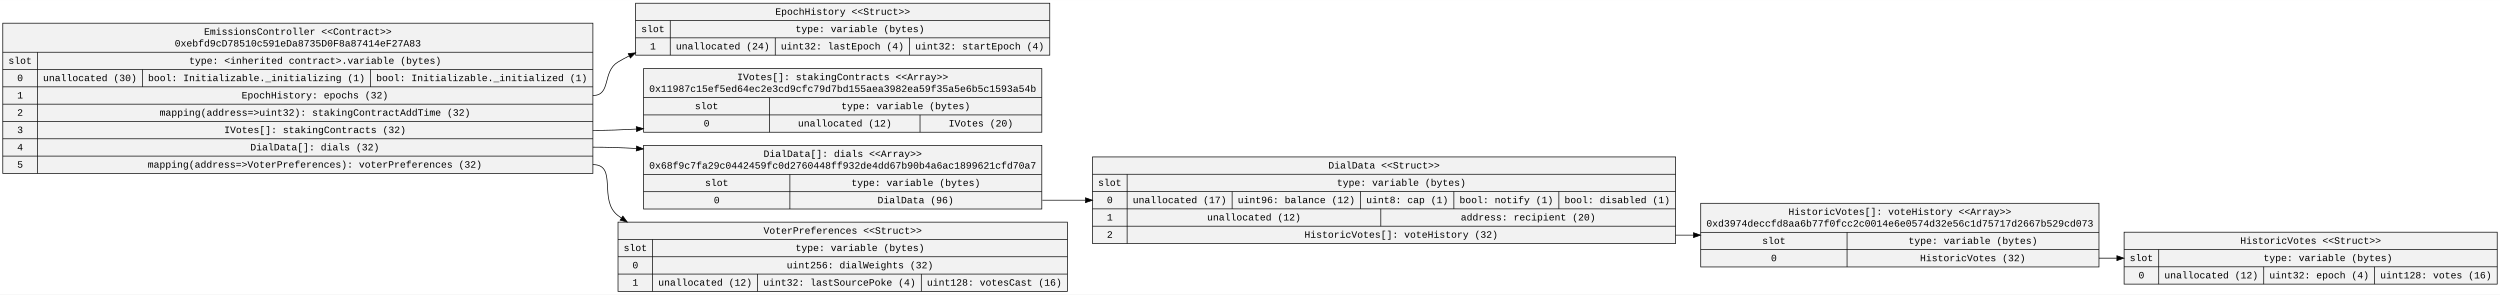
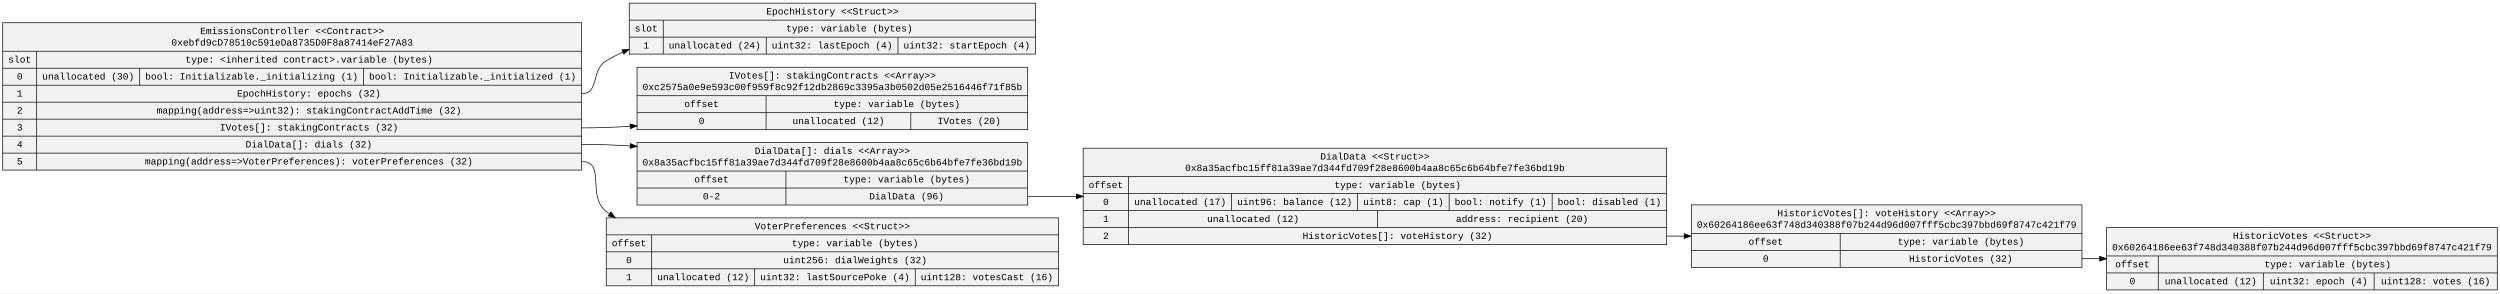
- <svg xmlns="http://www.w3.org/2000/svg" width="3581pt" height="422pt" viewBox="0.00 0.00 3581.31 421.80">
-   <g id="graph0" class="graph" transform="scale(1 1) rotate(0) translate(4 417.8)">
-     <polygon fill="white" stroke="transparent" points="-4,4 -4,-417.8 3577.31,-417.8 3577.31,4 -4,4" />
+ <svg xmlns="http://www.w3.org/2000/svg" width="3651pt" height="428pt" viewBox="0.00 0.00 3650.93 427.80">
+   <g id="graph0" class="graph" transform="scale(1 1) rotate(0) translate(4 423.8)">
+     <polygon fill="white" stroke="transparent" points="-4,4 -4,-423.8 3646.93,-423.8 3646.93,4 -4,4" />
    <g id="node1" class="node">
-       <polygon fill="#f2f2f2" stroke="black" points="0,-169.5 0,-384.7 845.33,-384.7 845.33,-169.5 0,-169.5" />
-       <text text-anchor="middle" x="422.66" y="-368.1" font-family="Courier New" font-size="14.00">EmissionsController &lt;&lt;Contract&gt;&gt;</text>
-       <text text-anchor="middle" x="422.66" y="-351.3" font-family="Courier New" font-size="14.00">0xebfd9cD78510c591eDa8735D0F8a87414eF27A83</text>
-       <polyline fill="none" stroke="black" points="0,-343.1 845.33,-343.1 " />
-       <text text-anchor="middle" x="24.8" y="-326.5" font-family="Courier New" font-size="14.00">slot</text>
-       <polyline fill="none" stroke="black" points="0,-318.3 49.61,-318.3 " />
-       <text text-anchor="middle" x="24.8" y="-301.7" font-family="Courier New" font-size="14.00">0</text>
-       <polyline fill="none" stroke="black" points="0,-293.5 49.61,-293.5 " />
-       <text text-anchor="middle" x="24.8" y="-276.9" font-family="Courier New" font-size="14.00">1</text>
-       <polyline fill="none" stroke="black" points="0,-268.7 49.61,-268.7 " />
-       <text text-anchor="middle" x="24.8" y="-252.1" font-family="Courier New" font-size="14.00">2</text>
-       <polyline fill="none" stroke="black" points="0,-243.9 49.61,-243.9 " />
-       <text text-anchor="middle" x="24.8" y="-227.3" font-family="Courier New" font-size="14.00">3</text>
-       <polyline fill="none" stroke="black" points="0,-219.1 49.61,-219.1 " />
-       <text text-anchor="middle" x="24.8" y="-202.5" font-family="Courier New" font-size="14.00">4</text>
-       <polyline fill="none" stroke="black" points="0,-194.3 49.61,-194.3 " />
-       <text text-anchor="middle" x="24.8" y="-177.7" font-family="Courier New" font-size="14.00">5</text>
-       <polyline fill="none" stroke="black" points="49.61,-169.5 49.61,-343.1 " />
-       <text text-anchor="middle" x="447.47" y="-326.5" font-family="Courier New" font-size="14.00">type: &lt;inherited contract&gt;.variable (bytes)</text>
-       <polyline fill="none" stroke="black" points="49.61,-318.3 845.33,-318.3 " />
-       <text text-anchor="middle" x="124.82" y="-301.7" font-family="Courier New" font-size="14.00">unallocated (30)</text>
-       <polyline fill="none" stroke="black" points="200.03,-293.5 200.03,-318.3 " />
-       <text text-anchor="middle" x="363.45" y="-301.7" font-family="Courier New" font-size="14.00">bool: Initializable._initializing (1)</text>
-       <polyline fill="none" stroke="black" points="526.88,-293.5 526.88,-318.3 " />
-       <text text-anchor="middle" x="686.1" y="-301.7" font-family="Courier New" font-size="14.00">bool: Initializable._initialized (1)</text>
-       <polyline fill="none" stroke="black" points="49.61,-293.5 845.33,-293.5 " />
-       <text text-anchor="middle" x="447.12" y="-276.9" font-family="Courier New" font-size="14.00">EpochHistory: epochs (32)</text>
-       <polyline fill="none" stroke="black" points="49.61,-268.7 845.33,-268.7 " />
-       <text text-anchor="middle" x="447.24" y="-252.1" font-family="Courier New" font-size="14.00">mapping(address=&gt;uint32): stakingContractAddTime (32)</text>
-       <polyline fill="none" stroke="black" points="49.61,-243.9 845.33,-243.9 " />
-       <text text-anchor="middle" x="447.33" y="-227.3" font-family="Courier New" font-size="14.00">IVotes[]: stakingContracts (32)</text>
-       <polyline fill="none" stroke="black" points="49.61,-219.1 845.33,-219.1 " />
-       <text text-anchor="middle" x="447.02" y="-202.5" font-family="Courier New" font-size="14.00">DialData[]: dials (32)</text>
-       <polyline fill="none" stroke="black" points="49.61,-194.3 845.33,-194.3 " />
-       <text text-anchor="middle" x="447.04" y="-177.7" font-family="Courier New" font-size="14.00">mapping(address=&gt;VoterPreferences): voterPreferences (32)</text>
+       <polygon fill="#f2f2f2" stroke="black" points="0,-175.5 0,-390.7 845.33,-390.7 845.33,-175.5 0,-175.5" />
+       <text text-anchor="middle" x="422.66" y="-374.1" font-family="Courier New" font-size="14.00">EmissionsController &lt;&lt;Contract&gt;&gt;</text>
+       <text text-anchor="middle" x="422.66" y="-357.3" font-family="Courier New" font-size="14.00">0xebfd9cD78510c591eDa8735D0F8a87414eF27A83</text>
+       <polyline fill="none" stroke="black" points="0,-349.1 845.33,-349.1 " />
+       <text text-anchor="middle" x="24.8" y="-332.5" font-family="Courier New" font-size="14.00">slot</text>
+       <polyline fill="none" stroke="black" points="0,-324.3 49.61,-324.3 " />
+       <text text-anchor="middle" x="24.8" y="-307.7" font-family="Courier New" font-size="14.00">0</text>
+       <polyline fill="none" stroke="black" points="0,-299.5 49.61,-299.5 " />
+       <text text-anchor="middle" x="24.8" y="-282.9" font-family="Courier New" font-size="14.00">1</text>
+       <polyline fill="none" stroke="black" points="0,-274.7 49.61,-274.7 " />
+       <text text-anchor="middle" x="24.8" y="-258.1" font-family="Courier New" font-size="14.00">2</text>
+       <polyline fill="none" stroke="black" points="0,-249.9 49.61,-249.9 " />
+       <text text-anchor="middle" x="24.8" y="-233.3" font-family="Courier New" font-size="14.00">3</text>
+       <polyline fill="none" stroke="black" points="0,-225.1 49.61,-225.1 " />
+       <text text-anchor="middle" x="24.8" y="-208.5" font-family="Courier New" font-size="14.00">4</text>
+       <polyline fill="none" stroke="black" points="0,-200.3 49.61,-200.3 " />
+       <text text-anchor="middle" x="24.8" y="-183.7" font-family="Courier New" font-size="14.00">5</text>
+       <polyline fill="none" stroke="black" points="49.61,-175.5 49.61,-349.1 " />
+       <text text-anchor="middle" x="447.47" y="-332.5" font-family="Courier New" font-size="14.00">type: &lt;inherited contract&gt;.variable (bytes)</text>
+       <polyline fill="none" stroke="black" points="49.61,-324.3 845.33,-324.3 " />
+       <text text-anchor="middle" x="124.82" y="-307.7" font-family="Courier New" font-size="14.00">unallocated (30)</text>
+       <polyline fill="none" stroke="black" points="200.03,-299.5 200.03,-324.3 " />
+       <text text-anchor="middle" x="363.45" y="-307.7" font-family="Courier New" font-size="14.00">bool: Initializable._initializing (1)</text>
+       <polyline fill="none" stroke="black" points="526.88,-299.5 526.88,-324.3 " />
+       <text text-anchor="middle" x="686.1" y="-307.7" font-family="Courier New" font-size="14.00">bool: Initializable._initialized (1)</text>
+       <polyline fill="none" stroke="black" points="49.61,-299.5 845.33,-299.5 " />
+       <text text-anchor="middle" x="447.12" y="-282.9" font-family="Courier New" font-size="14.00">EpochHistory: epochs (32)</text>
+       <polyline fill="none" stroke="black" points="49.61,-274.7 845.33,-274.7 " />
+       <text text-anchor="middle" x="447.24" y="-258.1" font-family="Courier New" font-size="14.00">mapping(address=&gt;uint32): stakingContractAddTime (32)</text>
+       <polyline fill="none" stroke="black" points="49.61,-249.9 845.33,-249.9 " />
+       <text text-anchor="middle" x="447.33" y="-233.3" font-family="Courier New" font-size="14.00">IVotes[]: stakingContracts (32)</text>
+       <polyline fill="none" stroke="black" points="49.61,-225.1 845.33,-225.1 " />
+       <text text-anchor="middle" x="447.02" y="-208.5" font-family="Courier New" font-size="14.00">DialData[]: dials (32)</text>
+       <polyline fill="none" stroke="black" points="49.61,-200.3 845.33,-200.3 " />
+       <text text-anchor="middle" x="447.04" y="-183.7" font-family="Courier New" font-size="14.00">mapping(address=&gt;VoterPreferences): voterPreferences (32)</text>
    </g>
    <g id="node2" class="node">
-       <polygon fill="#f2f2f2" stroke="black" points="906.53,-338.9 906.53,-413.3 1499.82,-413.3 1499.82,-338.9 906.53,-338.9" />
-       <text text-anchor="middle" x="1203.17" y="-396.7" font-family="Courier New" font-size="14.00">EpochHistory &lt;&lt;Struct&gt;&gt;</text>
-       <polyline fill="none" stroke="black" points="906.53,-388.5 1499.82,-388.5 " />
-       <text text-anchor="middle" x="931.33" y="-371.9" font-family="Courier New" font-size="14.00">slot</text>
-       <polyline fill="none" stroke="black" points="906.53,-363.7 956.14,-363.7 " />
-       <text text-anchor="middle" x="931.33" y="-347.1" font-family="Courier New" font-size="14.00">1</text>
-       <polyline fill="none" stroke="black" points="956.14,-338.9 956.14,-388.5 " />
-       <text text-anchor="middle" x="1227.98" y="-371.9" font-family="Courier New" font-size="14.00">type: variable (bytes)</text>
-       <polyline fill="none" stroke="black" points="956.14,-363.7 1499.82,-363.7 " />
-       <text text-anchor="middle" x="1031.35" y="-347.1" font-family="Courier New" font-size="14.00">unallocated (24)</text>
-       <polyline fill="none" stroke="black" points="1106.56,-338.9 1106.56,-363.7 " />
-       <text text-anchor="middle" x="1202.77" y="-347.1" font-family="Courier New" font-size="14.00">uint32: lastEpoch (4)</text>
-       <polyline fill="none" stroke="black" points="1298.99,-338.9 1298.99,-363.7 " />
-       <text text-anchor="middle" x="1399.4" y="-347.1" font-family="Courier New" font-size="14.00">uint32: startEpoch (4)</text>
+       <polygon fill="#f2f2f2" stroke="black" points="914.93,-344.9 914.93,-419.3 1508.22,-419.3 1508.22,-344.9 914.93,-344.9" />
+       <text text-anchor="middle" x="1211.58" y="-402.7" font-family="Courier New" font-size="14.00">EpochHistory &lt;&lt;Struct&gt;&gt;</text>
+       <polyline fill="none" stroke="black" points="914.93,-394.5 1508.22,-394.5 " />
+       <text text-anchor="middle" x="939.74" y="-377.9" font-family="Courier New" font-size="14.00">slot</text>
+       <polyline fill="none" stroke="black" points="914.93,-369.7 964.54,-369.7 " />
+       <text text-anchor="middle" x="939.74" y="-353.1" font-family="Courier New" font-size="14.00">1</text>
+       <polyline fill="none" stroke="black" points="964.54,-344.9 964.54,-394.5 " />
+       <text text-anchor="middle" x="1236.38" y="-377.9" font-family="Courier New" font-size="14.00">type: variable (bytes)</text>
+       <polyline fill="none" stroke="black" points="964.54,-369.7 1508.22,-369.7 " />
+       <text text-anchor="middle" x="1039.75" y="-353.1" font-family="Courier New" font-size="14.00">unallocated (24)</text>
+       <polyline fill="none" stroke="black" points="1114.96,-344.9 1114.96,-369.7 " />
+       <text text-anchor="middle" x="1211.17" y="-353.1" font-family="Courier New" font-size="14.00">uint32: lastEpoch (4)</text>
+       <polyline fill="none" stroke="black" points="1307.39,-344.9 1307.39,-369.7 " />
+       <text text-anchor="middle" x="1407.8" y="-353.1" font-family="Courier New" font-size="14.00">uint32: startEpoch (4)</text>
    </g>
    <g id="edge1" class="edge">
-       <path fill="none" stroke="black" d="M845.33,-281.1C871.99,-281.1 858.41,-315.47 881.33,-329.1 886.52,-332.19 891.84,-335.1 897.27,-337.84" />
-       <polygon fill="black" stroke="black" points="895.98,-341.11 906.51,-342.3 899.02,-334.8 895.98,-341.11" />
+       <path fill="none" stroke="black" d="M845.33,-287.1C871.99,-287.1 858.38,-321.51 881.33,-335.1 889.17,-339.74 897.3,-343.99 905.65,-347.88" />
+       <polygon fill="black" stroke="black" points="904.24,-351.08 914.79,-351.96 907.09,-344.69 904.24,-351.08" />
    </g>
    <g id="node3" class="node">
-       <polygon fill="#f2f2f2" stroke="black" points="917.93,-228.5 917.93,-319.7 1488.42,-319.7 1488.42,-228.5 917.93,-228.5" />
-       <text text-anchor="middle" x="1203.17" y="-303.1" font-family="Courier New" font-size="14.00">IVotes[]: stakingContracts &lt;&lt;Array&gt;&gt;</text>
-       <text text-anchor="middle" x="1203.17" y="-286.3" font-family="Courier New" font-size="14.00">0x11987c15ef5ed64ec2e3cd9cfc79d7bd155aea3982ea59f35a5e6b5c1593a54b</text>
-       <polyline fill="none" stroke="black" points="917.93,-278.1 1488.42,-278.1 " />
-       <text text-anchor="middle" x="1008.23" y="-261.5" font-family="Courier New" font-size="14.00">slot</text>
-       <polyline fill="none" stroke="black" points="917.93,-253.3 1098.53,-253.3 " />
-       <text text-anchor="middle" x="1008.23" y="-236.7" font-family="Courier New" font-size="14.00">0</text>
-       <polyline fill="none" stroke="black" points="1098.53,-228.5 1098.53,-278.1 " />
-       <text text-anchor="middle" x="1293.45" y="-261.5" font-family="Courier New" font-size="14.00">type: variable (bytes)</text>
-       <polyline fill="none" stroke="black" points="1098.53,-253.3 1488.37,-253.3 " />
-       <text text-anchor="middle" x="1206.25" y="-236.7" font-family="Courier New" font-size="14.00">unallocated (12)</text>
-       <polyline fill="none" stroke="black" points="1313.96,-228.5 1313.96,-253.3 " />
-       <text text-anchor="middle" x="1401.16" y="-236.7" font-family="Courier New" font-size="14.00">IVotes (20)</text>
+       <polygon fill="#f2f2f2" stroke="black" points="926.33,-234.5 926.33,-325.7 1496.82,-325.7 1496.82,-234.5 926.33,-234.5" />
+       <text text-anchor="middle" x="1211.58" y="-309.1" font-family="Courier New" font-size="14.00">IVotes[]: stakingContracts &lt;&lt;Array&gt;&gt;</text>
+       <text text-anchor="middle" x="1211.58" y="-292.3" font-family="Courier New" font-size="14.00">0xc2575a0e9e593c00f959f8c92f12db2869c3395a3b0502d05e2516446f71f85b</text>
+       <polyline fill="none" stroke="black" points="926.33,-284.1 1496.82,-284.1 " />
+       <text text-anchor="middle" x="1020.53" y="-267.5" font-family="Courier New" font-size="14.00">offset</text>
+       <polyline fill="none" stroke="black" points="926.33,-259.3 1114.74,-259.3 " />
+       <text text-anchor="middle" x="1020.53" y="-242.7" font-family="Courier New" font-size="14.00">0</text>
+       <polyline fill="none" stroke="black" points="1114.74,-234.5 1114.74,-284.1 " />
+       <text text-anchor="middle" x="1305.66" y="-267.5" font-family="Courier New" font-size="14.00">type: variable (bytes)</text>
+       <polyline fill="none" stroke="black" points="1114.74,-259.3 1496.58,-259.3 " />
+       <text text-anchor="middle" x="1220.45" y="-242.7" font-family="Courier New" font-size="14.00">unallocated (12)</text>
+       <polyline fill="none" stroke="black" points="1326.16,-234.5 1326.16,-259.3 " />
+       <text text-anchor="middle" x="1411.37" y="-242.7" font-family="Courier New" font-size="14.00">IVotes (20)</text>
    </g>
    <g id="edge2" class="edge">
-       <path fill="none" stroke="black" d="M845.33,-231.1C865.66,-231.1 886.6,-231.8 907.67,-233.01" />
-       <polygon fill="black" stroke="black" points="907.48,-236.51 917.68,-233.63 907.91,-229.52 907.48,-236.51" />
+       <path fill="none" stroke="black" d="M845.33,-237.1C868.37,-237.1 892.18,-237.95 916.08,-239.42" />
+       <polygon fill="black" stroke="black" points="916.12,-242.93 926.32,-240.09 916.57,-235.95 916.12,-242.93" />
    </g>
    <g id="node7" class="node">
-       <polygon fill="#f2f2f2" stroke="black" points="917.93,-118.5 917.93,-209.7 1488.42,-209.7 1488.42,-118.5 917.93,-118.5" />
-       <text text-anchor="middle" x="1203.17" y="-193.1" font-family="Courier New" font-size="14.00">DialData[]: dials &lt;&lt;Array&gt;&gt;</text>
-       <text text-anchor="middle" x="1203.17" y="-176.3" font-family="Courier New" font-size="14.00">0x68f9c7fa29c0442459fc0d2760448ff932de4dd67b90b4a6ac1899621cfd70a7</text>
-       <polyline fill="none" stroke="black" points="917.93,-168.1 1488.42,-168.1 " />
-       <text text-anchor="middle" x="1022.73" y="-151.5" font-family="Courier New" font-size="14.00">slot</text>
-       <polyline fill="none" stroke="black" points="917.93,-143.3 1127.53,-143.3 " />
-       <text text-anchor="middle" x="1022.73" y="-126.7" font-family="Courier New" font-size="14.00">0</text>
-       <polyline fill="none" stroke="black" points="1127.53,-118.5 1127.53,-168.1 " />
-       <text text-anchor="middle" x="1307.95" y="-151.5" font-family="Courier New" font-size="14.00">type: variable (bytes)</text>
-       <polyline fill="none" stroke="black" points="1127.53,-143.3 1488.36,-143.3 " />
-       <text text-anchor="middle" x="1307.64" y="-126.7" font-family="Courier New" font-size="14.00">DialData (96)</text>
+       <polygon fill="#f2f2f2" stroke="black" points="926.33,-124.5 926.33,-215.7 1496.82,-215.7 1496.82,-124.5 926.33,-124.5" />
+       <text text-anchor="middle" x="1211.58" y="-199.1" font-family="Courier New" font-size="14.00">DialData[]: dials &lt;&lt;Array&gt;&gt;</text>
+       <text text-anchor="middle" x="1211.58" y="-182.3" font-family="Courier New" font-size="14.00">0x8a35acfbc15ff81a39ae7d344fd709f28e8600b4aa8c65c6b64bfe7fe36bd19b</text>
+       <polyline fill="none" stroke="black" points="926.33,-174.1 1496.82,-174.1 " />
+       <text text-anchor="middle" x="1035.03" y="-157.5" font-family="Courier New" font-size="14.00">offset</text>
+       <polyline fill="none" stroke="black" points="926.33,-149.3 1143.74,-149.3 " />
+       <text text-anchor="middle" x="1035.03" y="-132.7" font-family="Courier New" font-size="14.00">0-2</text>
+       <polyline fill="none" stroke="black" points="1143.74,-124.5 1143.74,-174.1 " />
+       <text text-anchor="middle" x="1320.15" y="-157.5" font-family="Courier New" font-size="14.00">type: variable (bytes)</text>
+       <polyline fill="none" stroke="black" points="1143.74,-149.3 1496.57,-149.3 " />
+       <text text-anchor="middle" x="1319.85" y="-132.7" font-family="Courier New" font-size="14.00">DialData (96)</text>
    </g>
    <g id="edge3" class="edge">
-       <path fill="none" stroke="black" d="M845.33,-207.1C865.66,-207.1 886.6,-206.4 907.67,-205.19" />
-       <polygon fill="black" stroke="black" points="907.91,-208.68 917.68,-204.57 907.48,-201.69 907.91,-208.68" />
+       <path fill="none" stroke="black" d="M845.33,-213.1C868.37,-213.1 892.18,-212.25 916.08,-210.78" />
+       <polygon fill="black" stroke="black" points="916.57,-214.25 926.32,-210.11 916.12,-207.27 916.57,-214.25" />
    </g>
    <g id="node8" class="node">
-       <polygon fill="#f2f2f2" stroke="black" points="881.33,-0.5 881.33,-99.7 1525.02,-99.7 1525.02,-0.5 881.33,-0.5" />
-       <text text-anchor="middle" x="1203.17" y="-83.1" font-family="Courier New" font-size="14.00">VoterPreferences &lt;&lt;Struct&gt;&gt;</text>
-       <polyline fill="none" stroke="black" points="881.33,-74.9 1525.02,-74.9 " />
-       <text text-anchor="middle" x="906.13" y="-58.3" font-family="Courier New" font-size="14.00">slot</text>
-       <polyline fill="none" stroke="black" points="881.33,-50.1 930.93,-50.1 " />
-       <text text-anchor="middle" x="906.13" y="-33.5" font-family="Courier New" font-size="14.00">0</text>
-       <polyline fill="none" stroke="black" points="881.33,-25.3 930.93,-25.3 " />
-       <text text-anchor="middle" x="906.13" y="-8.7" font-family="Courier New" font-size="14.00">1</text>
-       <polyline fill="none" stroke="black" points="930.93,-0.5 930.93,-74.9 " />
-       <text text-anchor="middle" x="1227.98" y="-58.3" font-family="Courier New" font-size="14.00">type: variable (bytes)</text>
-       <polyline fill="none" stroke="black" points="930.93,-50.1 1525.02,-50.1 " />
-       <text text-anchor="middle" x="1227.95" y="-33.5" font-family="Courier New" font-size="14.00">uint256: dialWeights (32)</text>
-       <polyline fill="none" stroke="black" points="930.93,-25.3 1525.02,-25.3 " />
-       <text text-anchor="middle" x="1006.14" y="-8.7" font-family="Courier New" font-size="14.00">unallocated (12)</text>
-       <polyline fill="none" stroke="black" points="1081.35,-0.5 1081.35,-25.3 " />
-       <text text-anchor="middle" x="1198.57" y="-8.7" font-family="Courier New" font-size="14.00">uint32: lastSourcePoke (4)</text>
-       <polyline fill="none" stroke="black" points="1315.79,-0.5 1315.79,-25.3 " />
-       <text text-anchor="middle" x="1420.41" y="-8.7" font-family="Courier New" font-size="14.00">uint128: votesCast (16)</text>
+       <polygon fill="#f2f2f2" stroke="black" points="881.33,-6.5 881.33,-105.7 1541.82,-105.7 1541.82,-6.5 881.33,-6.5" />
+       <text text-anchor="middle" x="1211.58" y="-89.1" font-family="Courier New" font-size="14.00">VoterPreferences &lt;&lt;Struct&gt;&gt;</text>
+       <polyline fill="none" stroke="black" points="881.33,-80.9 1541.82,-80.9 " />
+       <text text-anchor="middle" x="914.53" y="-64.3" font-family="Courier New" font-size="14.00">offset</text>
+       <polyline fill="none" stroke="black" points="881.33,-56.1 947.74,-56.1 " />
+       <text text-anchor="middle" x="914.53" y="-39.5" font-family="Courier New" font-size="14.00">0</text>
+       <polyline fill="none" stroke="black" points="881.33,-31.3 947.74,-31.3 " />
+       <text text-anchor="middle" x="914.53" y="-14.7" font-family="Courier New" font-size="14.00">1</text>
+       <polyline fill="none" stroke="black" points="947.74,-6.5 947.74,-80.9 " />
+       <text text-anchor="middle" x="1244.78" y="-64.3" font-family="Courier New" font-size="14.00">type: variable (bytes)</text>
+       <polyline fill="none" stroke="black" points="947.74,-56.1 1541.82,-56.1 " />
+       <text text-anchor="middle" x="1244.75" y="-39.5" font-family="Courier New" font-size="14.00">uint256: dialWeights (32)</text>
+       <polyline fill="none" stroke="black" points="947.74,-31.3 1541.82,-31.3 " />
+       <text text-anchor="middle" x="1022.95" y="-14.7" font-family="Courier New" font-size="14.00">unallocated (12)</text>
+       <polyline fill="none" stroke="black" points="1098.16,-6.5 1098.16,-31.3 " />
+       <text text-anchor="middle" x="1215.38" y="-14.7" font-family="Courier New" font-size="14.00">uint32: lastSourcePoke (4)</text>
+       <polyline fill="none" stroke="black" points="1332.59,-6.5 1332.59,-31.3 " />
+       <text text-anchor="middle" x="1437.21" y="-14.7" font-family="Courier New" font-size="14.00">uint128: votesCast (16)</text>
    </g>
    <g id="edge4" class="edge">
-       <path fill="none" stroke="black" d="M845.33,-182.1C881.5,-182.1 852.47,-130.91 881.33,-109.1 882.94,-107.88 884.56,-106.69 886.21,-105.52" />
-       <polygon fill="black" stroke="black" points="888.26,-108.36 894.56,-99.84 884.32,-102.57 888.26,-108.36" />
+       <path fill="none" stroke="black" d="M845.33,-188.1C881.5,-188.1 852.42,-136.85 881.33,-115.1 882.94,-113.89 884.56,-112.7 886.21,-111.53" />
+       <polygon fill="black" stroke="black" points="888.24,-114.38 894.55,-105.87 884.31,-108.59 888.24,-114.38" />
    </g>
    <g id="node4" class="node">
-       <polygon fill="#f2f2f2" stroke="black" points="3038.83,-10.9 3038.83,-85.3 3573.31,-85.3 3573.31,-10.9 3038.83,-10.9" />
-       <text text-anchor="middle" x="3306.07" y="-68.7" font-family="Courier New" font-size="14.00">HistoricVotes &lt;&lt;Struct&gt;&gt;</text>
-       <polyline fill="none" stroke="black" points="3038.83,-60.5 3573.31,-60.5 " />
-       <text text-anchor="middle" x="3063.63" y="-43.9" font-family="Courier New" font-size="14.00">slot</text>
-       <polyline fill="none" stroke="black" points="3038.83,-35.7 3088.44,-35.7 " />
-       <text text-anchor="middle" x="3063.63" y="-19.1" font-family="Courier New" font-size="14.00">0</text>
-       <polyline fill="none" stroke="black" points="3088.44,-10.9 3088.44,-60.5 " />
-       <text text-anchor="middle" x="3330.87" y="-43.9" font-family="Courier New" font-size="14.00">type: variable (bytes)</text>
-       <polyline fill="none" stroke="black" points="3088.44,-35.7 3573.31,-35.7 " />
-       <text text-anchor="middle" x="3163.65" y="-19.1" font-family="Courier New" font-size="14.00">unallocated (12)</text>
-       <polyline fill="none" stroke="black" points="3238.86,-10.9 3238.86,-35.7 " />
-       <text text-anchor="middle" x="3318.27" y="-19.1" font-family="Courier New" font-size="14.00">uint32: epoch (4)</text>
-       <polyline fill="none" stroke="black" points="3397.68,-10.9 3397.68,-35.7 " />
-       <text text-anchor="middle" x="3485.5" y="-19.1" font-family="Courier New" font-size="14.00">uint128: votes (16)</text>
+       <polygon fill="#f2f2f2" stroke="black" points="3072.44,-0.5 3072.44,-91.7 3642.93,-91.7 3642.93,-0.5 3072.44,-0.5" />
+       <text text-anchor="middle" x="3357.68" y="-75.1" font-family="Courier New" font-size="14.00">HistoricVotes &lt;&lt;Struct&gt;&gt;</text>
+       <text text-anchor="middle" x="3357.68" y="-58.3" font-family="Courier New" font-size="14.00">0x60264186ee63f748d340388f07b244d96d007fff5cbc397bbd69f8747c421f79</text>
+       <polyline fill="none" stroke="black" points="3072.44,-50.1 3642.93,-50.1 " />
+       <text text-anchor="middle" x="3110.14" y="-33.5" font-family="Courier New" font-size="14.00">offset</text>
+       <polyline fill="none" stroke="black" points="3072.44,-25.3 3147.85,-25.3 " />
+       <text text-anchor="middle" x="3110.14" y="-8.7" font-family="Courier New" font-size="14.00">0</text>
+       <polyline fill="none" stroke="black" points="3147.85,-0.5 3147.85,-50.1 " />
+       <text text-anchor="middle" x="3395.28" y="-33.5" font-family="Courier New" font-size="14.00">type: variable (bytes)</text>
+       <polyline fill="none" stroke="black" points="3147.85,-25.3 3642.72,-25.3 " />
+       <text text-anchor="middle" x="3224.56" y="-8.7" font-family="Courier New" font-size="14.00">unallocated (12)</text>
+       <polyline fill="none" stroke="black" points="3301.27,-0.5 3301.27,-25.3 " />
+       <text text-anchor="middle" x="3382.18" y="-8.7" font-family="Courier New" font-size="14.00">uint32: epoch (4)</text>
+       <polyline fill="none" stroke="black" points="3463.09,-0.5 3463.09,-25.3 " />
+       <text text-anchor="middle" x="3552.9" y="-8.7" font-family="Courier New" font-size="14.00">uint128: votes (16)</text>
    </g>
    <g id="node5" class="node">
-       <polygon fill="#f2f2f2" stroke="black" points="2432.34,-35.5 2432.34,-126.7 3002.83,-126.7 3002.83,-35.5 2432.34,-35.5" />
-       <text text-anchor="middle" x="2717.59" y="-110.1" font-family="Courier New" font-size="14.00">HistoricVotes[]: voteHistory &lt;&lt;Array&gt;&gt;</text>
-       <text text-anchor="middle" x="2717.59" y="-93.3" font-family="Courier New" font-size="14.00">0xd3974deccfd8aa6b77f0fcc2c0014e6e0574d32e56c1d75717d2667b529cd073</text>
-       <polyline fill="none" stroke="black" points="2432.34,-85.1 3002.83,-85.1 " />
-       <text text-anchor="middle" x="2537.14" y="-68.5" font-family="Courier New" font-size="14.00">slot</text>
-       <polyline fill="none" stroke="black" points="2432.34,-60.3 2641.95,-60.3 " />
-       <text text-anchor="middle" x="2537.14" y="-43.7" font-family="Courier New" font-size="14.00">0</text>
-       <polyline fill="none" stroke="black" points="2641.95,-35.5 2641.95,-85.1 " />
-       <text text-anchor="middle" x="2822.36" y="-68.5" font-family="Courier New" font-size="14.00">type: variable (bytes)</text>
-       <polyline fill="none" stroke="black" points="2641.95,-60.3 3002.78,-60.3 " />
-       <text text-anchor="middle" x="2822.06" y="-43.7" font-family="Courier New" font-size="14.00">HistoricVotes (32)</text>
+       <polygon fill="#f2f2f2" stroke="black" points="2465.95,-33.5 2465.95,-124.7 3036.44,-124.7 3036.44,-33.5 2465.95,-33.5" />
+       <text text-anchor="middle" x="2751.19" y="-108.1" font-family="Courier New" font-size="14.00">HistoricVotes[]: voteHistory &lt;&lt;Array&gt;&gt;</text>
+       <text text-anchor="middle" x="2751.19" y="-91.3" font-family="Courier New" font-size="14.00">0x60264186ee63f748d340388f07b244d96d007fff5cbc397bbd69f8747c421f79</text>
+       <polyline fill="none" stroke="black" points="2465.95,-83.1 3036.44,-83.1 " />
+       <text text-anchor="middle" x="2574.65" y="-66.5" font-family="Courier New" font-size="14.00">offset</text>
+       <polyline fill="none" stroke="black" points="2465.95,-58.3 2683.36,-58.3 " />
+       <text text-anchor="middle" x="2574.65" y="-41.7" font-family="Courier New" font-size="14.00">0</text>
+       <polyline fill="none" stroke="black" points="2683.36,-33.5 2683.36,-83.1 " />
+       <text text-anchor="middle" x="2859.77" y="-66.5" font-family="Courier New" font-size="14.00">type: variable (bytes)</text>
+       <polyline fill="none" stroke="black" points="2683.36,-58.3 3036.19,-58.3 " />
+       <text text-anchor="middle" x="2859.47" y="-41.7" font-family="Courier New" font-size="14.00">HistoricVotes (32)</text>
    </g>
    <g id="edge5" class="edge">
-       <path fill="none" stroke="black" d="M3002.83,-48.1C3011.22,-48.1 3019.75,-48.1 3028.35,-48.1" />
-       <polygon fill="black" stroke="black" points="3028.49,-51.6 3038.49,-48.1 3028.49,-44.6 3028.49,-51.6" />
+       <path fill="none" stroke="black" d="M3036.19,-46.1C3044.69,-46.1 3053.32,-46.1 3062.02,-46.1" />
+       <polygon fill="black" stroke="black" points="3062.28,-49.6 3072.28,-46.1 3062.28,-42.6 3062.28,-49.6" />
    </g>
    <g id="node6" class="node">
-       <polygon fill="#f2f2f2" stroke="black" points="1561.02,-69.1 1561.02,-193.1 2396.34,-193.1 2396.34,-69.1 1561.02,-69.1" />
-       <text text-anchor="middle" x="1978.68" y="-176.5" font-family="Courier New" font-size="14.00">DialData &lt;&lt;Struct&gt;&gt;</text>
-       <polyline fill="none" stroke="black" points="1561.02,-168.3 2396.34,-168.3 " />
-       <text text-anchor="middle" x="1585.82" y="-151.7" font-family="Courier New" font-size="14.00">slot</text>
-       <polyline fill="none" stroke="black" points="1561.02,-143.5 1610.63,-143.5 " />
-       <text text-anchor="middle" x="1585.82" y="-126.9" font-family="Courier New" font-size="14.00">0</text>
-       <polyline fill="none" stroke="black" points="1561.02,-118.7 1610.63,-118.7 " />
-       <text text-anchor="middle" x="1585.82" y="-102.1" font-family="Courier New" font-size="14.00">1</text>
-       <polyline fill="none" stroke="black" points="1561.02,-93.9 1610.63,-93.9 " />
-       <text text-anchor="middle" x="1585.82" y="-77.3" font-family="Courier New" font-size="14.00">2</text>
-       <polyline fill="none" stroke="black" points="1610.63,-69.1 1610.63,-168.3 " />
-       <text text-anchor="middle" x="2003.48" y="-151.7" font-family="Courier New" font-size="14.00">type: variable (bytes)</text>
-       <polyline fill="none" stroke="black" points="1610.63,-143.5 2396.34,-143.5 " />
-       <text text-anchor="middle" x="1685.84" y="-126.9" font-family="Courier New" font-size="14.00">unallocated (17)</text>
-       <polyline fill="none" stroke="black" points="1761.05,-118.7 1761.05,-143.5 " />
-       <text text-anchor="middle" x="1853.06" y="-126.9" font-family="Courier New" font-size="14.00">uint96: balance (12)</text>
-       <polyline fill="none" stroke="black" points="1945.08,-118.7 1945.08,-143.5 " />
-       <text text-anchor="middle" x="2011.89" y="-126.9" font-family="Courier New" font-size="14.00">uint8: cap (1)</text>
-       <polyline fill="none" stroke="black" points="2078.7,-118.7 2078.7,-143.5 " />
-       <text text-anchor="middle" x="2153.91" y="-126.9" font-family="Courier New" font-size="14.00">bool: notify (1)</text>
-       <polyline fill="none" stroke="black" points="2229.12,-118.7 2229.12,-143.5 " />
-       <text text-anchor="middle" x="2312.73" y="-126.9" font-family="Courier New" font-size="14.00">bool: disabled (1)</text>
-       <polyline fill="none" stroke="black" points="1610.63,-118.7 2396.34,-118.7 " />
-       <text text-anchor="middle" x="1792.34" y="-102.1" font-family="Courier New" font-size="14.00">unallocated (12)</text>
-       <polyline fill="none" stroke="black" points="1974.05,-93.9 1974.05,-118.7 " />
-       <text text-anchor="middle" x="2185.16" y="-102.1" font-family="Courier New" font-size="14.00">address: recipient (20)</text>
-       <polyline fill="none" stroke="black" points="1610.63,-93.9 2396.34,-93.9 " />
-       <text text-anchor="middle" x="2003.25" y="-77.3" font-family="Courier New" font-size="14.00">HistoricVotes[]: voteHistory (32)</text>
+       <polygon fill="#f2f2f2" stroke="black" points="1577.82,-66.7 1577.82,-207.5 2429.95,-207.5 2429.95,-66.7 1577.82,-66.7" />
+       <text text-anchor="middle" x="2003.89" y="-190.9" font-family="Courier New" font-size="14.00">DialData &lt;&lt;Struct&gt;&gt;</text>
+       <text text-anchor="middle" x="2003.89" y="-174.1" font-family="Courier New" font-size="14.00">0x8a35acfbc15ff81a39ae7d344fd709f28e8600b4aa8c65c6b64bfe7fe36bd19b</text>
+       <polyline fill="none" stroke="black" points="1577.82,-165.9 2429.95,-165.9 " />
+       <text text-anchor="middle" x="1611.03" y="-149.3" font-family="Courier New" font-size="14.00">offset</text>
+       <polyline fill="none" stroke="black" points="1577.82,-141.1 1644.23,-141.1 " />
+       <text text-anchor="middle" x="1611.03" y="-124.5" font-family="Courier New" font-size="14.00">0</text>
+       <polyline fill="none" stroke="black" points="1577.82,-116.3 1644.23,-116.3 " />
+       <text text-anchor="middle" x="1611.03" y="-99.7" font-family="Courier New" font-size="14.00">1</text>
+       <polyline fill="none" stroke="black" points="1577.82,-91.5 1644.23,-91.5 " />
+       <text text-anchor="middle" x="1611.03" y="-74.9" font-family="Courier New" font-size="14.00">2</text>
+       <polyline fill="none" stroke="black" points="1644.23,-66.7 1644.23,-165.9 " />
+       <text text-anchor="middle" x="2037.09" y="-149.3" font-family="Courier New" font-size="14.00">type: variable (bytes)</text>
+       <polyline fill="none" stroke="black" points="1644.23,-141.1 2429.95,-141.1 " />
+       <text text-anchor="middle" x="1719.44" y="-124.5" font-family="Courier New" font-size="14.00">unallocated (17)</text>
+       <polyline fill="none" stroke="black" points="1794.65,-116.3 1794.65,-141.1 " />
+       <text text-anchor="middle" x="1886.67" y="-124.5" font-family="Courier New" font-size="14.00">uint96: balance (12)</text>
+       <polyline fill="none" stroke="black" points="1978.68,-116.3 1978.68,-141.1 " />
+       <text text-anchor="middle" x="2045.49" y="-124.5" font-family="Courier New" font-size="14.00">uint8: cap (1)</text>
+       <polyline fill="none" stroke="black" points="2112.3,-116.3 2112.3,-141.1 " />
+       <text text-anchor="middle" x="2187.51" y="-124.5" font-family="Courier New" font-size="14.00">bool: notify (1)</text>
+       <polyline fill="none" stroke="black" points="2262.72,-116.3 2262.72,-141.1 " />
+       <text text-anchor="middle" x="2346.33" y="-124.5" font-family="Courier New" font-size="14.00">bool: disabled (1)</text>
+       <polyline fill="none" stroke="black" points="1644.23,-116.3 2429.95,-116.3 " />
+       <text text-anchor="middle" x="1825.94" y="-99.7" font-family="Courier New" font-size="14.00">unallocated (12)</text>
+       <polyline fill="none" stroke="black" points="2007.65,-91.5 2007.65,-116.3 " />
+       <text text-anchor="middle" x="2218.77" y="-99.7" font-family="Courier New" font-size="14.00">address: recipient (20)</text>
+       <polyline fill="none" stroke="black" points="1644.23,-91.5 2429.95,-91.5 " />
+       <text text-anchor="middle" x="2036.85" y="-74.9" font-family="Courier New" font-size="14.00">HistoricVotes[]: voteHistory (32)</text>
    </g>
    <g id="edge6" class="edge">
-       <path fill="none" stroke="black" d="M2396.34,-81.1C2404.73,-81.1 2413.25,-81.1 2421.84,-81.1" />
-       <polygon fill="black" stroke="black" points="2421.97,-84.6 2431.97,-81.1 2421.97,-77.6 2421.97,-84.6" />
+       <path fill="none" stroke="black" d="M2429.95,-79.1C2438.34,-79.1 2446.85,-79.1 2455.45,-79.1" />
+       <polygon fill="black" stroke="black" points="2455.57,-82.6 2465.57,-79.1 2455.57,-75.6 2455.57,-82.6" />
    </g>
    <g id="edge7" class="edge">
-       <path fill="none" stroke="black" d="M1489.17,-131.1C1509.31,-131.1 1529.91,-131.1 1550.72,-131.1" />
-       <polygon fill="black" stroke="black" points="1550.95,-134.6 1560.95,-131.1 1550.95,-127.6 1550.95,-134.6" />
+       <path fill="none" stroke="black" d="M1496.58,-137.1C1519.75,-137.1 1543.51,-137.1 1567.51,-137.1" />
+       <polygon fill="black" stroke="black" points="1567.8,-140.6 1577.8,-137.1 1567.8,-133.6 1567.8,-140.6" />
    </g>
  </g>
</svg>
